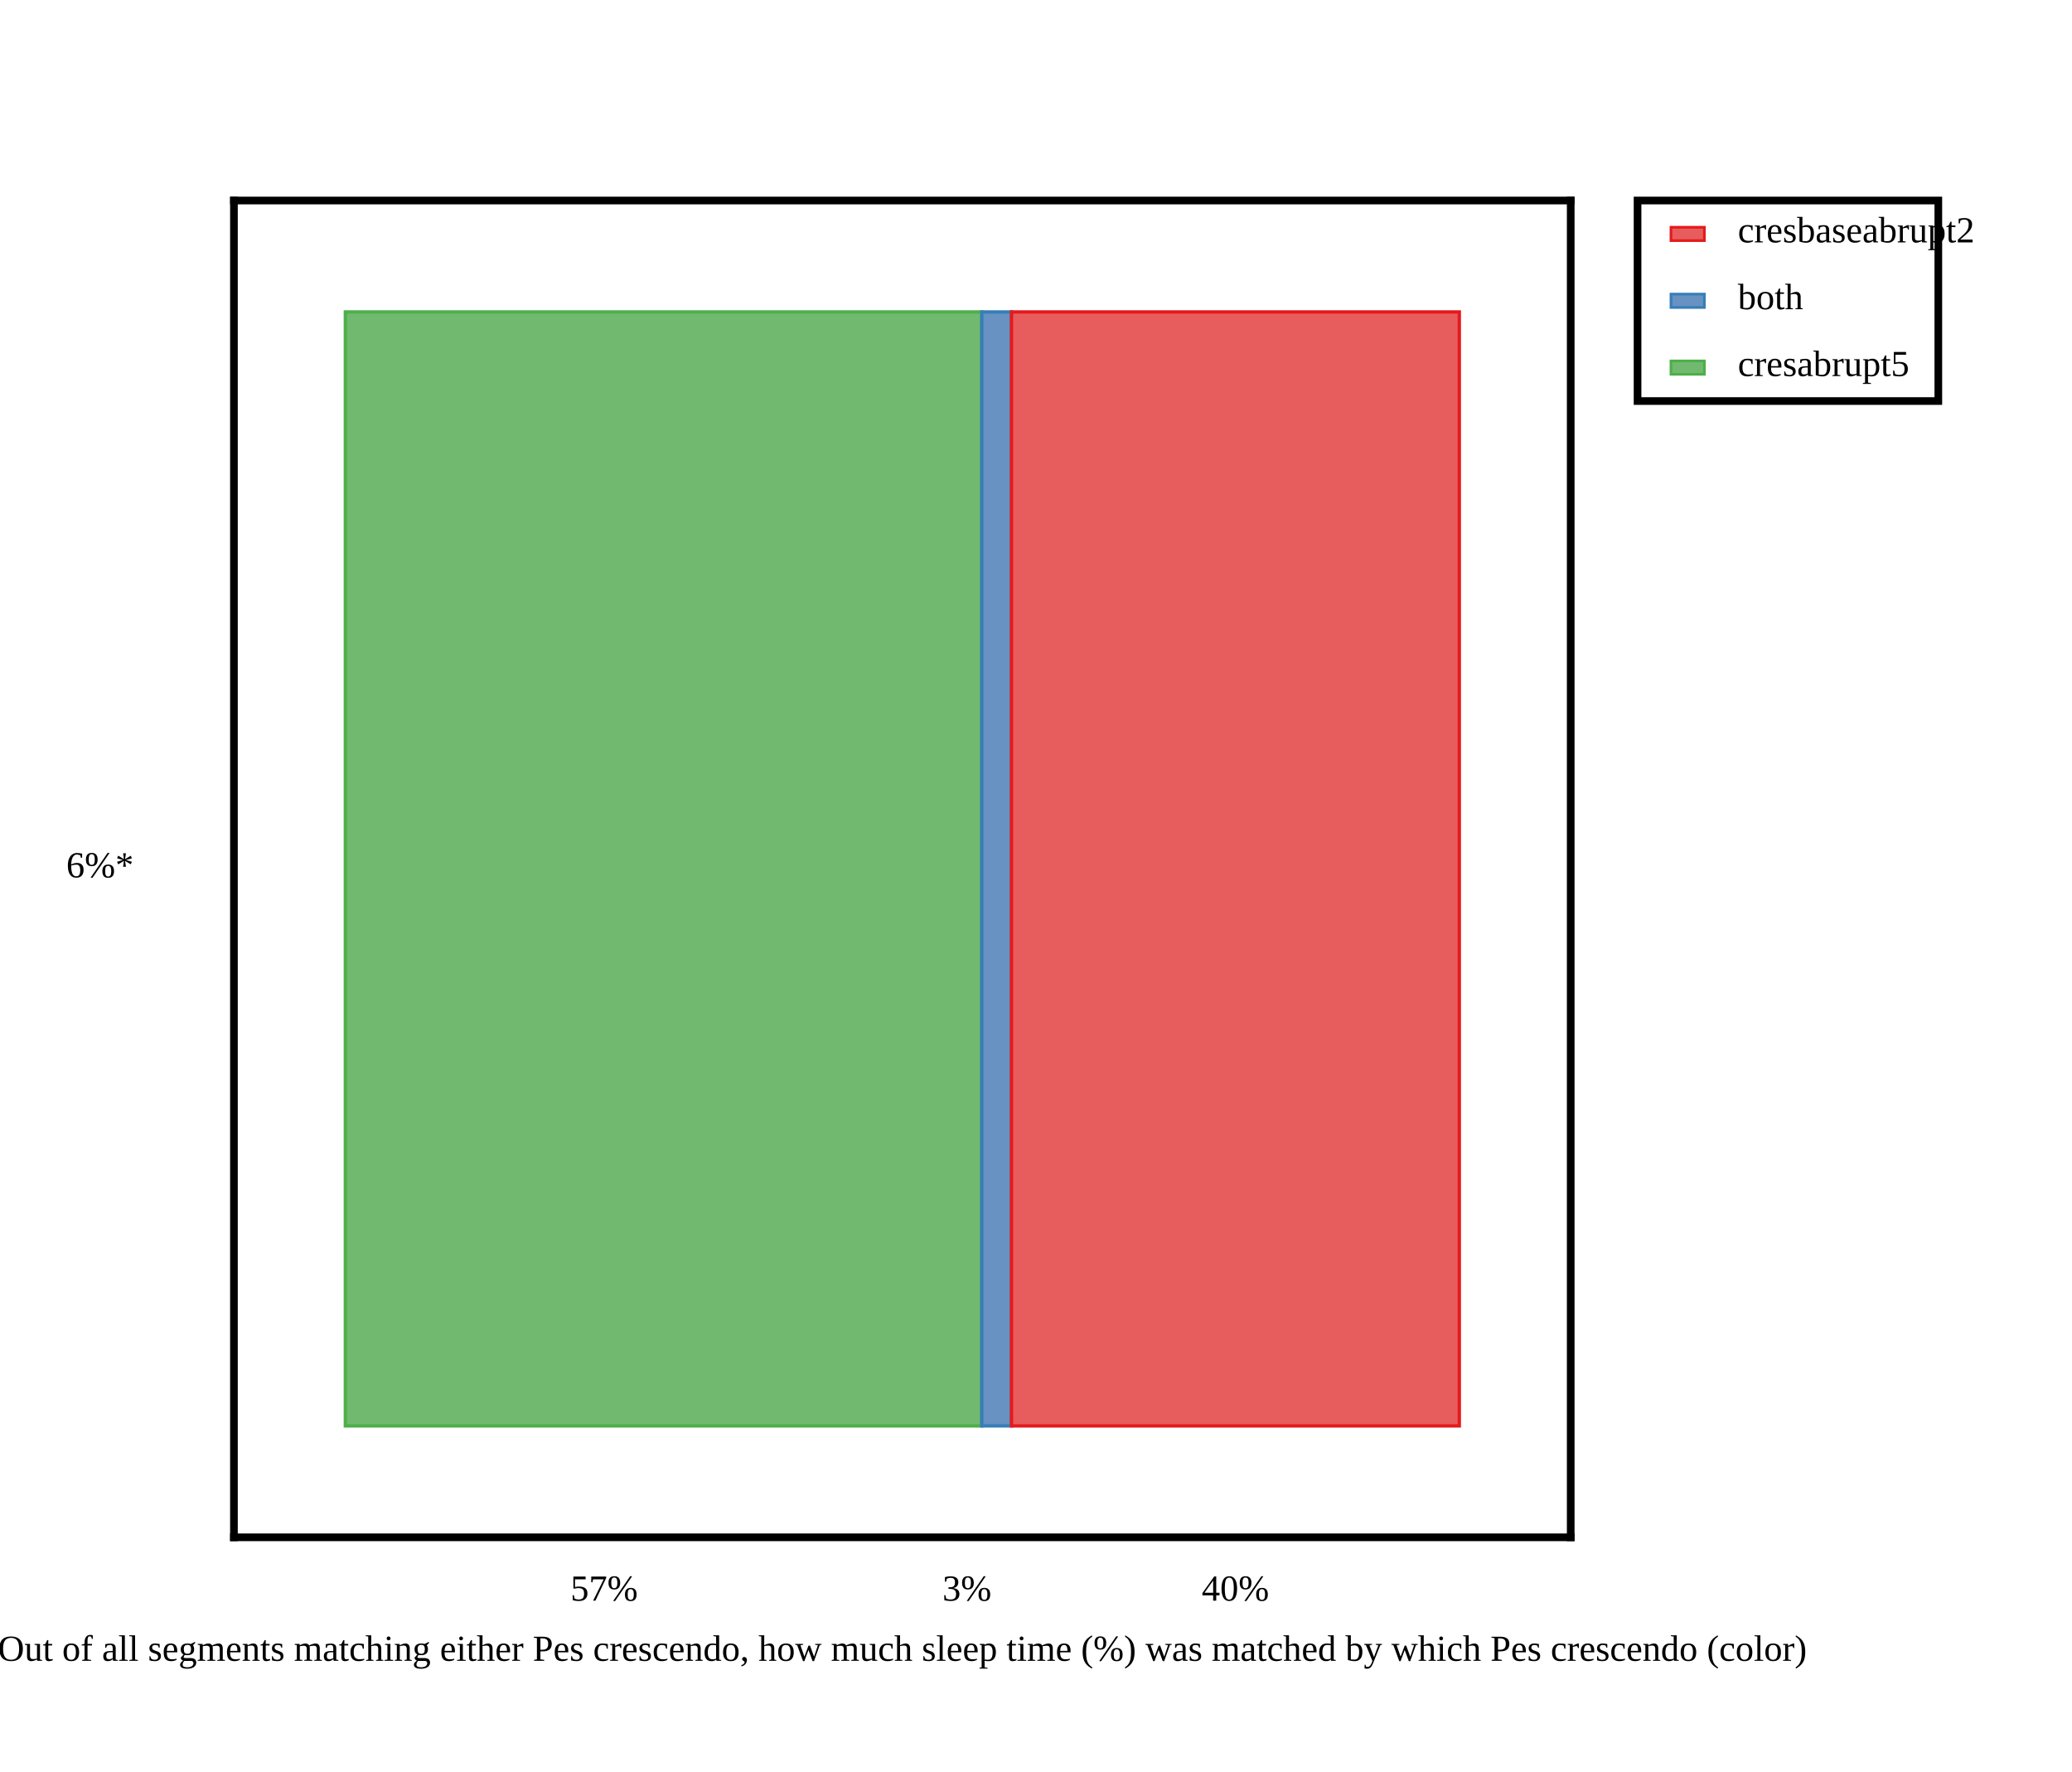
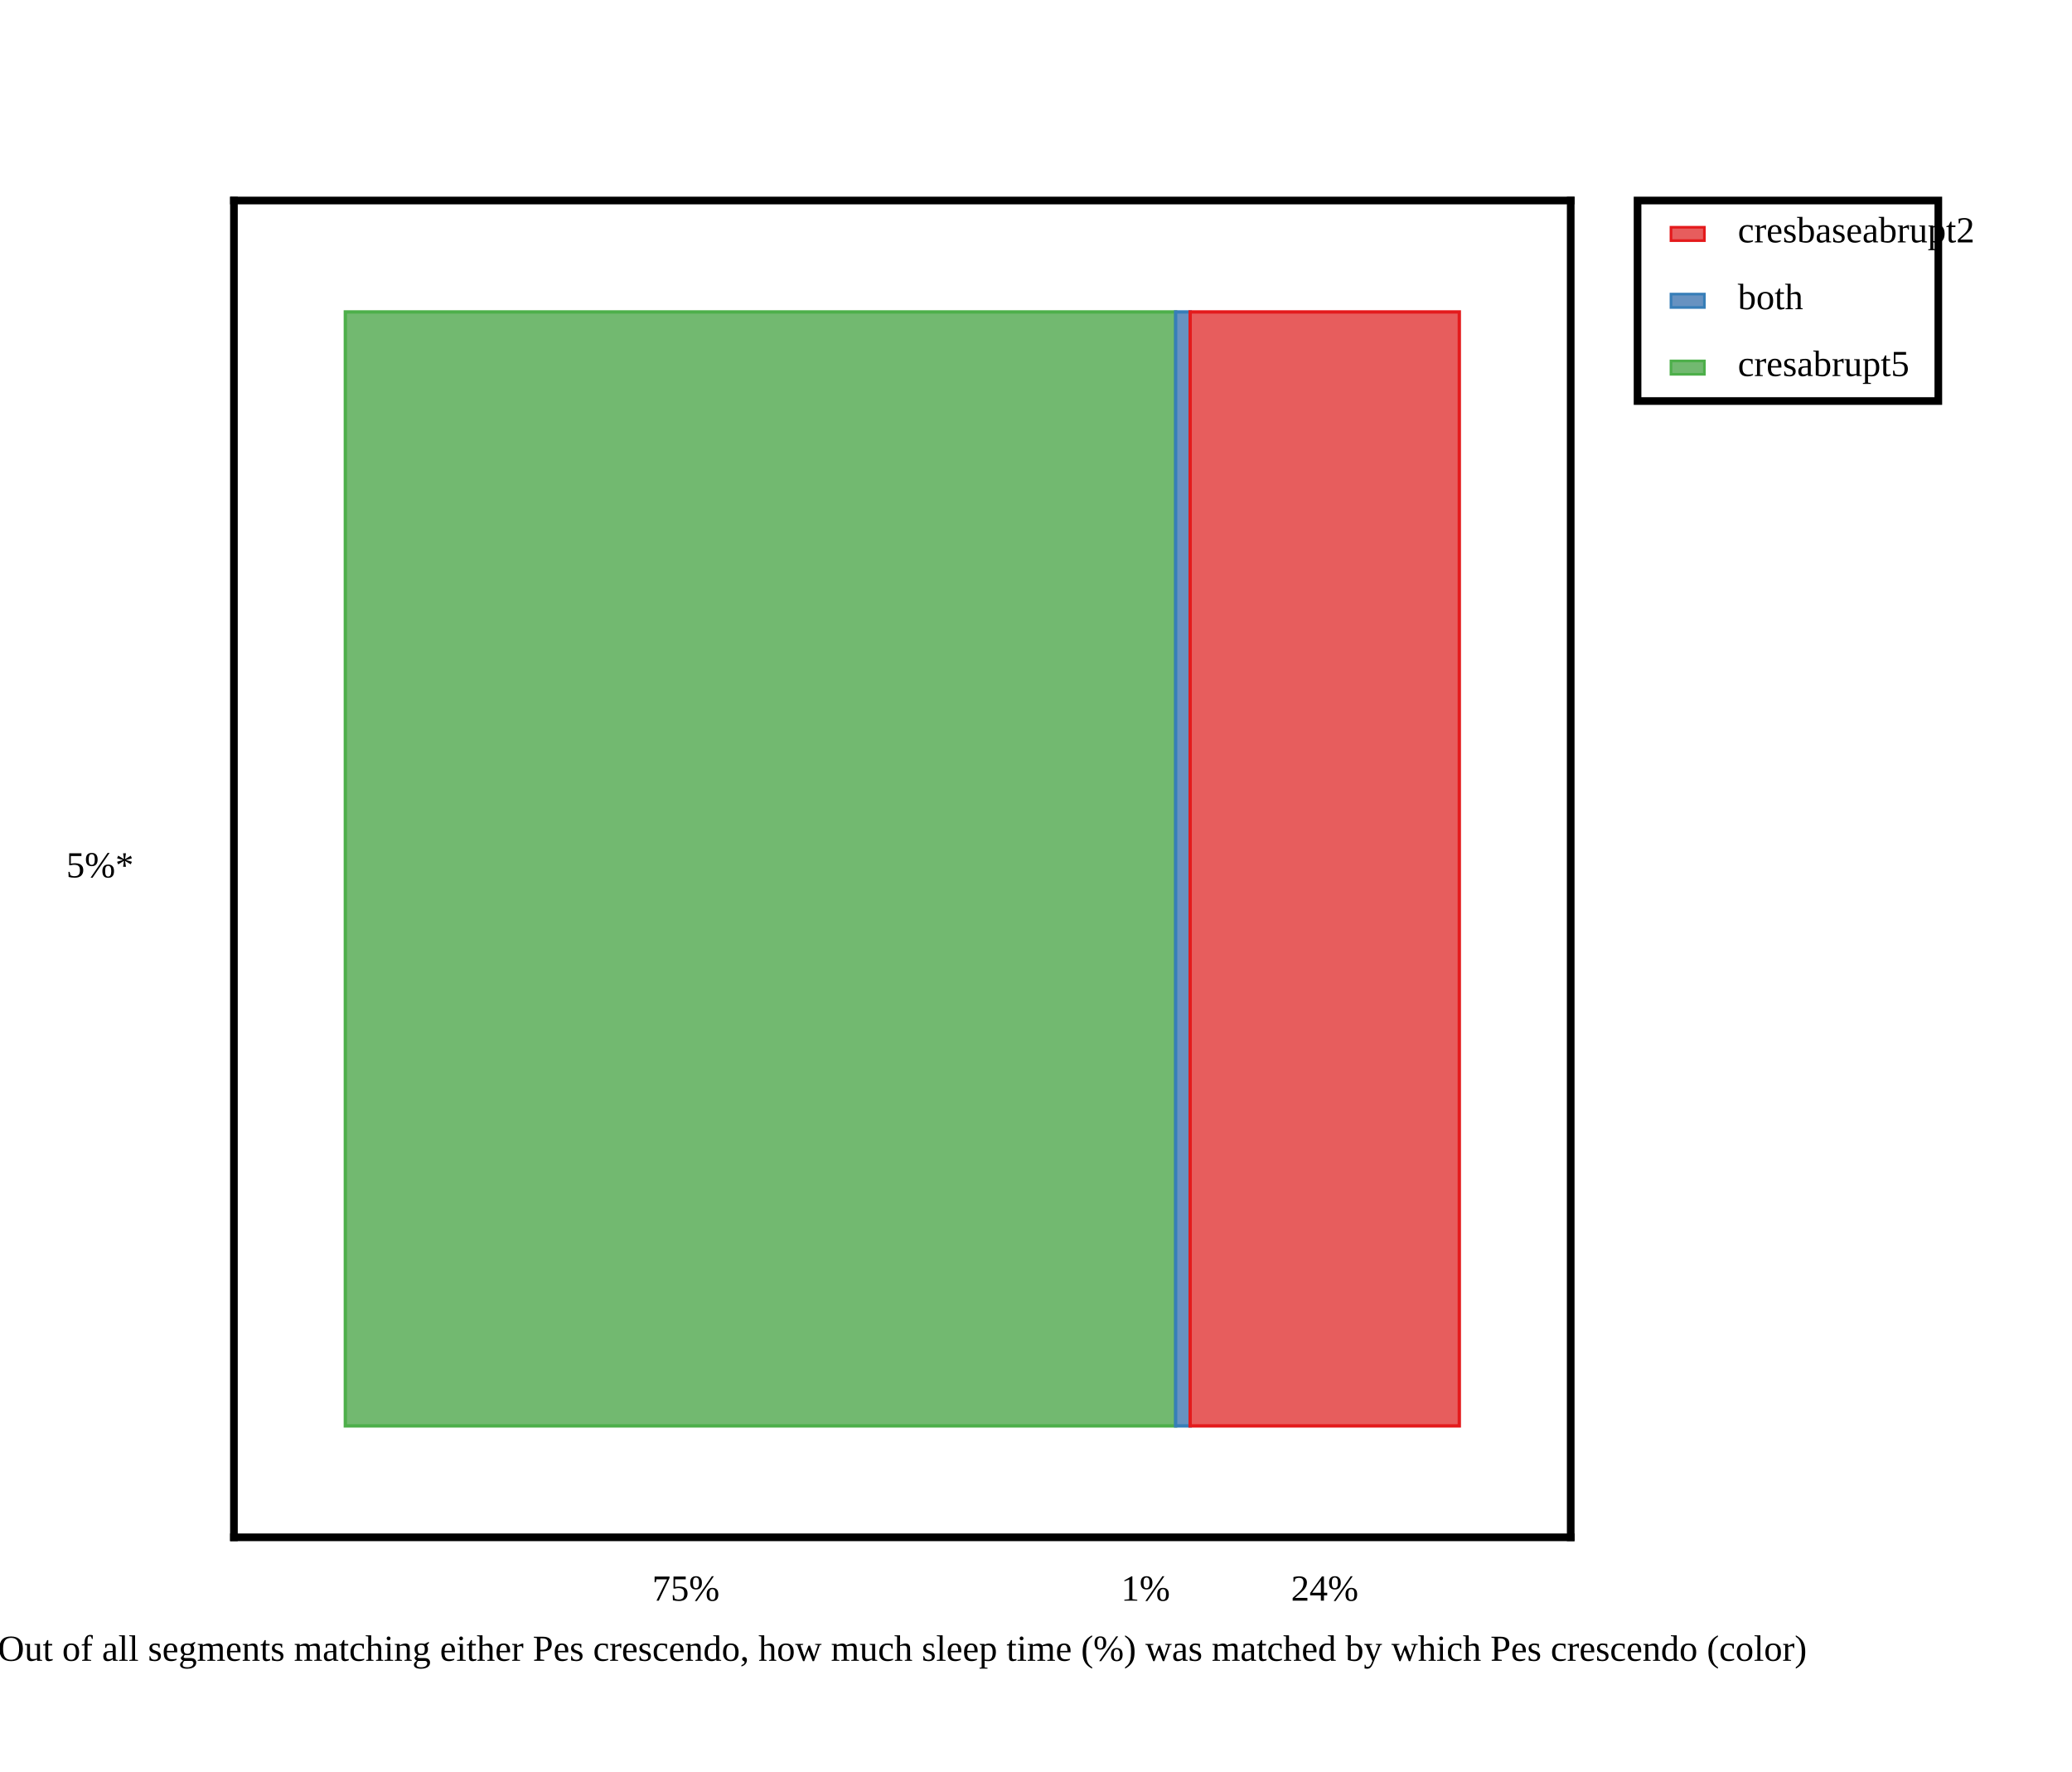
<svg xmlns="http://www.w3.org/2000/svg" height="530" stroke-opacity="1" viewBox="0.0 0.0 620 530.0" font-size="1" width="620" stroke="rgb(0,0,0)" version="1.1">
  <defs />
  <g stroke-linejoin="miter" stroke-opacity="1.0" fill-opacity="0.0" stroke="rgb(0,0,0)" stroke-width="2.293" fill="rgb(0,0,0)" stroke-linecap="square" stroke-miterlimit="10.0">
    <path d="M 70,460 v -400 M 470,460 v -400 " />
  </g>
  <g stroke-linejoin="miter" stroke-opacity="1.0" fill-opacity="1.0" font-size="11.0px" stroke="rgb(0,0,0)" stroke-width="2.293" fill="rgb(0,0,0)" stroke-linecap="butt" stroke-miterlimit="10.0">
-     <text dominant-baseline="middle" transform="matrix(1,0,0,1,40,260)" stroke="none" text-anchor="end">6%*</text>
+     <text dominant-baseline="middle" transform="matrix(1,0,0,1,40,260)" stroke="none" text-anchor="end">5%*</text>
  </g>
  <g stroke-linejoin="miter" stroke-opacity="1.0" fill-opacity="0.0" stroke="rgb(0,0,0)" stroke-width="2.293" fill="rgb(0,0,0)" stroke-linecap="square" stroke-miterlimit="10.0">
    <path d="M 70,460 h 400 M 70,60 h 400 " />
  </g>
  <g stroke-linejoin="miter" stroke-opacity="1.0" fill-opacity="1.0" font-size="11.0px" stroke="rgb(0,0,0)" stroke-width="2.293" fill="rgb(0,0,0)" stroke-linecap="butt" stroke-miterlimit="10.0">
    <text dominant-baseline="text-before-edge" transform="matrix(1,0,0,1,270,490)" stroke="none" text-anchor="middle">Out of all segments matching either Pes crescendo, how much sleep time (%) was matched by which Pes crescendo (color)</text>
  </g>
  <g stroke-linejoin="miter" stroke-opacity="1.0" fill-opacity="1.0" font-size="11.0px" stroke="rgb(0,0,0)" stroke-width="2.293" fill="rgb(0,0,0)" stroke-linecap="butt" stroke-miterlimit="10.0">
-     <text dominant-baseline="text-before-edge" transform="matrix(1,0,0,1,369.6694,472)" stroke="none" text-anchor="middle">40%</text>
+     <text dominant-baseline="text-before-edge" transform="matrix(1,0,0,1,396.3981,472)" stroke="none" text-anchor="middle">24%</text>
  </g>
  <g stroke-linejoin="miter" stroke-opacity="1.0" fill-opacity="1.0" font-size="11.0px" stroke="rgb(0,0,0)" stroke-width="2.293" fill="rgb(0,0,0)" stroke-linecap="butt" stroke-miterlimit="10.0">
-     <text dominant-baseline="text-before-edge" transform="matrix(1,0,0,1,289.3387,472)" stroke="none" text-anchor="middle">3%</text>
+     <text dominant-baseline="text-before-edge" transform="matrix(1,0,0,1,342.7963,472)" stroke="none" text-anchor="middle">1%</text>
  </g>
  <g stroke-linejoin="miter" stroke-opacity="1.0" fill-opacity="1.0" font-size="11.0px" stroke="rgb(0,0,0)" stroke-width="2.293" fill="rgb(0,0,0)" stroke-linecap="butt" stroke-miterlimit="10.0">
-     <text dominant-baseline="text-before-edge" transform="matrix(1,0,0,1,180.782,472)" stroke="none" text-anchor="middle">57%</text>
+     <text dominant-baseline="text-before-edge" transform="matrix(1,0,0,1,205.2384,472)" stroke="none" text-anchor="middle">75%</text>
  </g>
  <g stroke-linejoin="miter" stroke-opacity="1.0" fill-opacity="1.0" stroke="rgb(77,175,74)" stroke-width="1.0" fill="rgb(114,185,112)" stroke-linecap="butt" stroke-miterlimit="10.0">
    <defs>
      <clipPath id="cresabruptcresbaseabruptmyClip1">
        <path d="M 470,460 l -0,-400 h -400 l -0,400 Z" />
      </clipPath>
    </defs>
    <g clip-path="url(#cresabruptcresbaseabruptmyClip1)">
-       <path d="M 103.333,426.667 v -333.333 h 190.447 v 333.333 Z" />
+       <path d="M 103.333,426.667 v -333.333 h 248.449 v 333.333 Z" />
    </g>
  </g>
  <g stroke-linejoin="miter" stroke-opacity="1.0" fill-opacity="1.0" stroke="rgb(55,126,184)" stroke-width="1.0" fill="rgb(103,146,193)" stroke-linecap="butt" stroke-miterlimit="10.0">
    <defs>
      <clipPath id="cresabruptcresbaseabruptmyClip2">
        <path d="M 470,460 l -0,-400 h -400 l -0,400 Z" />
      </clipPath>
    </defs>
    <g clip-path="url(#cresabruptcresbaseabruptmyClip2)">
-       <path d="M 293.78,426.667 v -333.333 h 8.892 v 333.333 Z" />
+       <path d="M 351.782,426.667 v -333.333 h 4.347 v 333.333 Z" />
    </g>
  </g>
  <g stroke-linejoin="miter" stroke-opacity="1.0" fill-opacity="1.0" stroke="rgb(228,26,28)" stroke-width="1.0" fill="rgb(231,93,93)" stroke-linecap="butt" stroke-miterlimit="10.0">
    <defs>
      <clipPath id="cresabruptcresbaseabruptmyClip3">
        <path d="M 470,460 l -0,-400 h -400 l -0,400 Z" />
      </clipPath>
    </defs>
    <g clip-path="url(#cresabruptcresbaseabruptmyClip3)">
-       <path d="M 302.672,426.667 v -333.333 h 133.995 v 333.333 Z" />
+       <path d="M 356.13,426.667 v -333.333 h 80.537 v 333.333 Z" />
    </g>
  </g>
  <g stroke-linejoin="miter" stroke-opacity="1.0" fill-opacity="1.0" font-size="11.0px" stroke="rgb(0,0,0)" stroke-width="2.293" fill="rgb(0,0,0)" stroke-linecap="butt" stroke-miterlimit="10.0">
    <text dominant-baseline="text-after-edge" transform="matrix(1,0,0,1,270,40)" stroke="none" text-anchor="middle" />
  </g>
  <g stroke-linejoin="miter" stroke-opacity="1.0" fill-opacity="0.0" stroke="rgb(0,0,0)" stroke-width="2.293" fill="rgb(0,0,0)" stroke-linecap="butt" stroke-miterlimit="10.0">
    <path d="M 580,120 l -0,-60 h -90 l -0,60 Z" />
  </g>
  <g stroke-linejoin="miter" stroke-opacity="1.0" fill-opacity="1.0" font-size="11.0px" stroke="rgb(0,0,0)" stroke-width="2.293" fill="rgb(0,0,0)" stroke-linecap="butt" stroke-miterlimit="10.0">
    <text dominant-baseline="middle" transform="matrix(1,0,0,1,520,110)" stroke="none" text-anchor="start">cresabrupt5</text>
  </g>
  <g stroke-linejoin="miter" stroke-opacity="1.0" fill-opacity="1.0" stroke="rgb(77,175,74)" stroke-width="0.8" fill="rgb(114,185,112)" stroke-linecap="butt" stroke-miterlimit="10.0">
    <path d="M 500,108 l 10,0 v 4 l -10,0 Z" />
  </g>
  <g stroke-linejoin="miter" stroke-opacity="1.0" fill-opacity="1.0" font-size="11.0px" stroke="rgb(0,0,0)" stroke-width="2.293" fill="rgb(0,0,0)" stroke-linecap="butt" stroke-miterlimit="10.0">
    <text dominant-baseline="middle" transform="matrix(1,0,0,1,520,90)" stroke="none" text-anchor="start">both</text>
  </g>
  <g stroke-linejoin="miter" stroke-opacity="1.0" fill-opacity="1.0" stroke="rgb(55,126,184)" stroke-width="0.8" fill="rgb(103,146,193)" stroke-linecap="butt" stroke-miterlimit="10.0">
    <path d="M 500,88 l 10,0 v 4 l -10,0 Z" />
  </g>
  <g stroke-linejoin="miter" stroke-opacity="1.0" fill-opacity="1.0" font-size="11.0px" stroke="rgb(0,0,0)" stroke-width="2.293" fill="rgb(0,0,0)" stroke-linecap="butt" stroke-miterlimit="10.0">
    <text dominant-baseline="middle" transform="matrix(1,0,0,1,520,70)" stroke="none" text-anchor="start">cresbaseabrupt2</text>
  </g>
  <g stroke-linejoin="miter" stroke-opacity="1.0" fill-opacity="1.0" stroke="rgb(228,26,28)" stroke-width="0.8" fill="rgb(231,93,93)" stroke-linecap="butt" stroke-miterlimit="10.0">
    <path d="M 500,68 l 10,0 v 4 l -10,0 Z" />
  </g>
</svg>
